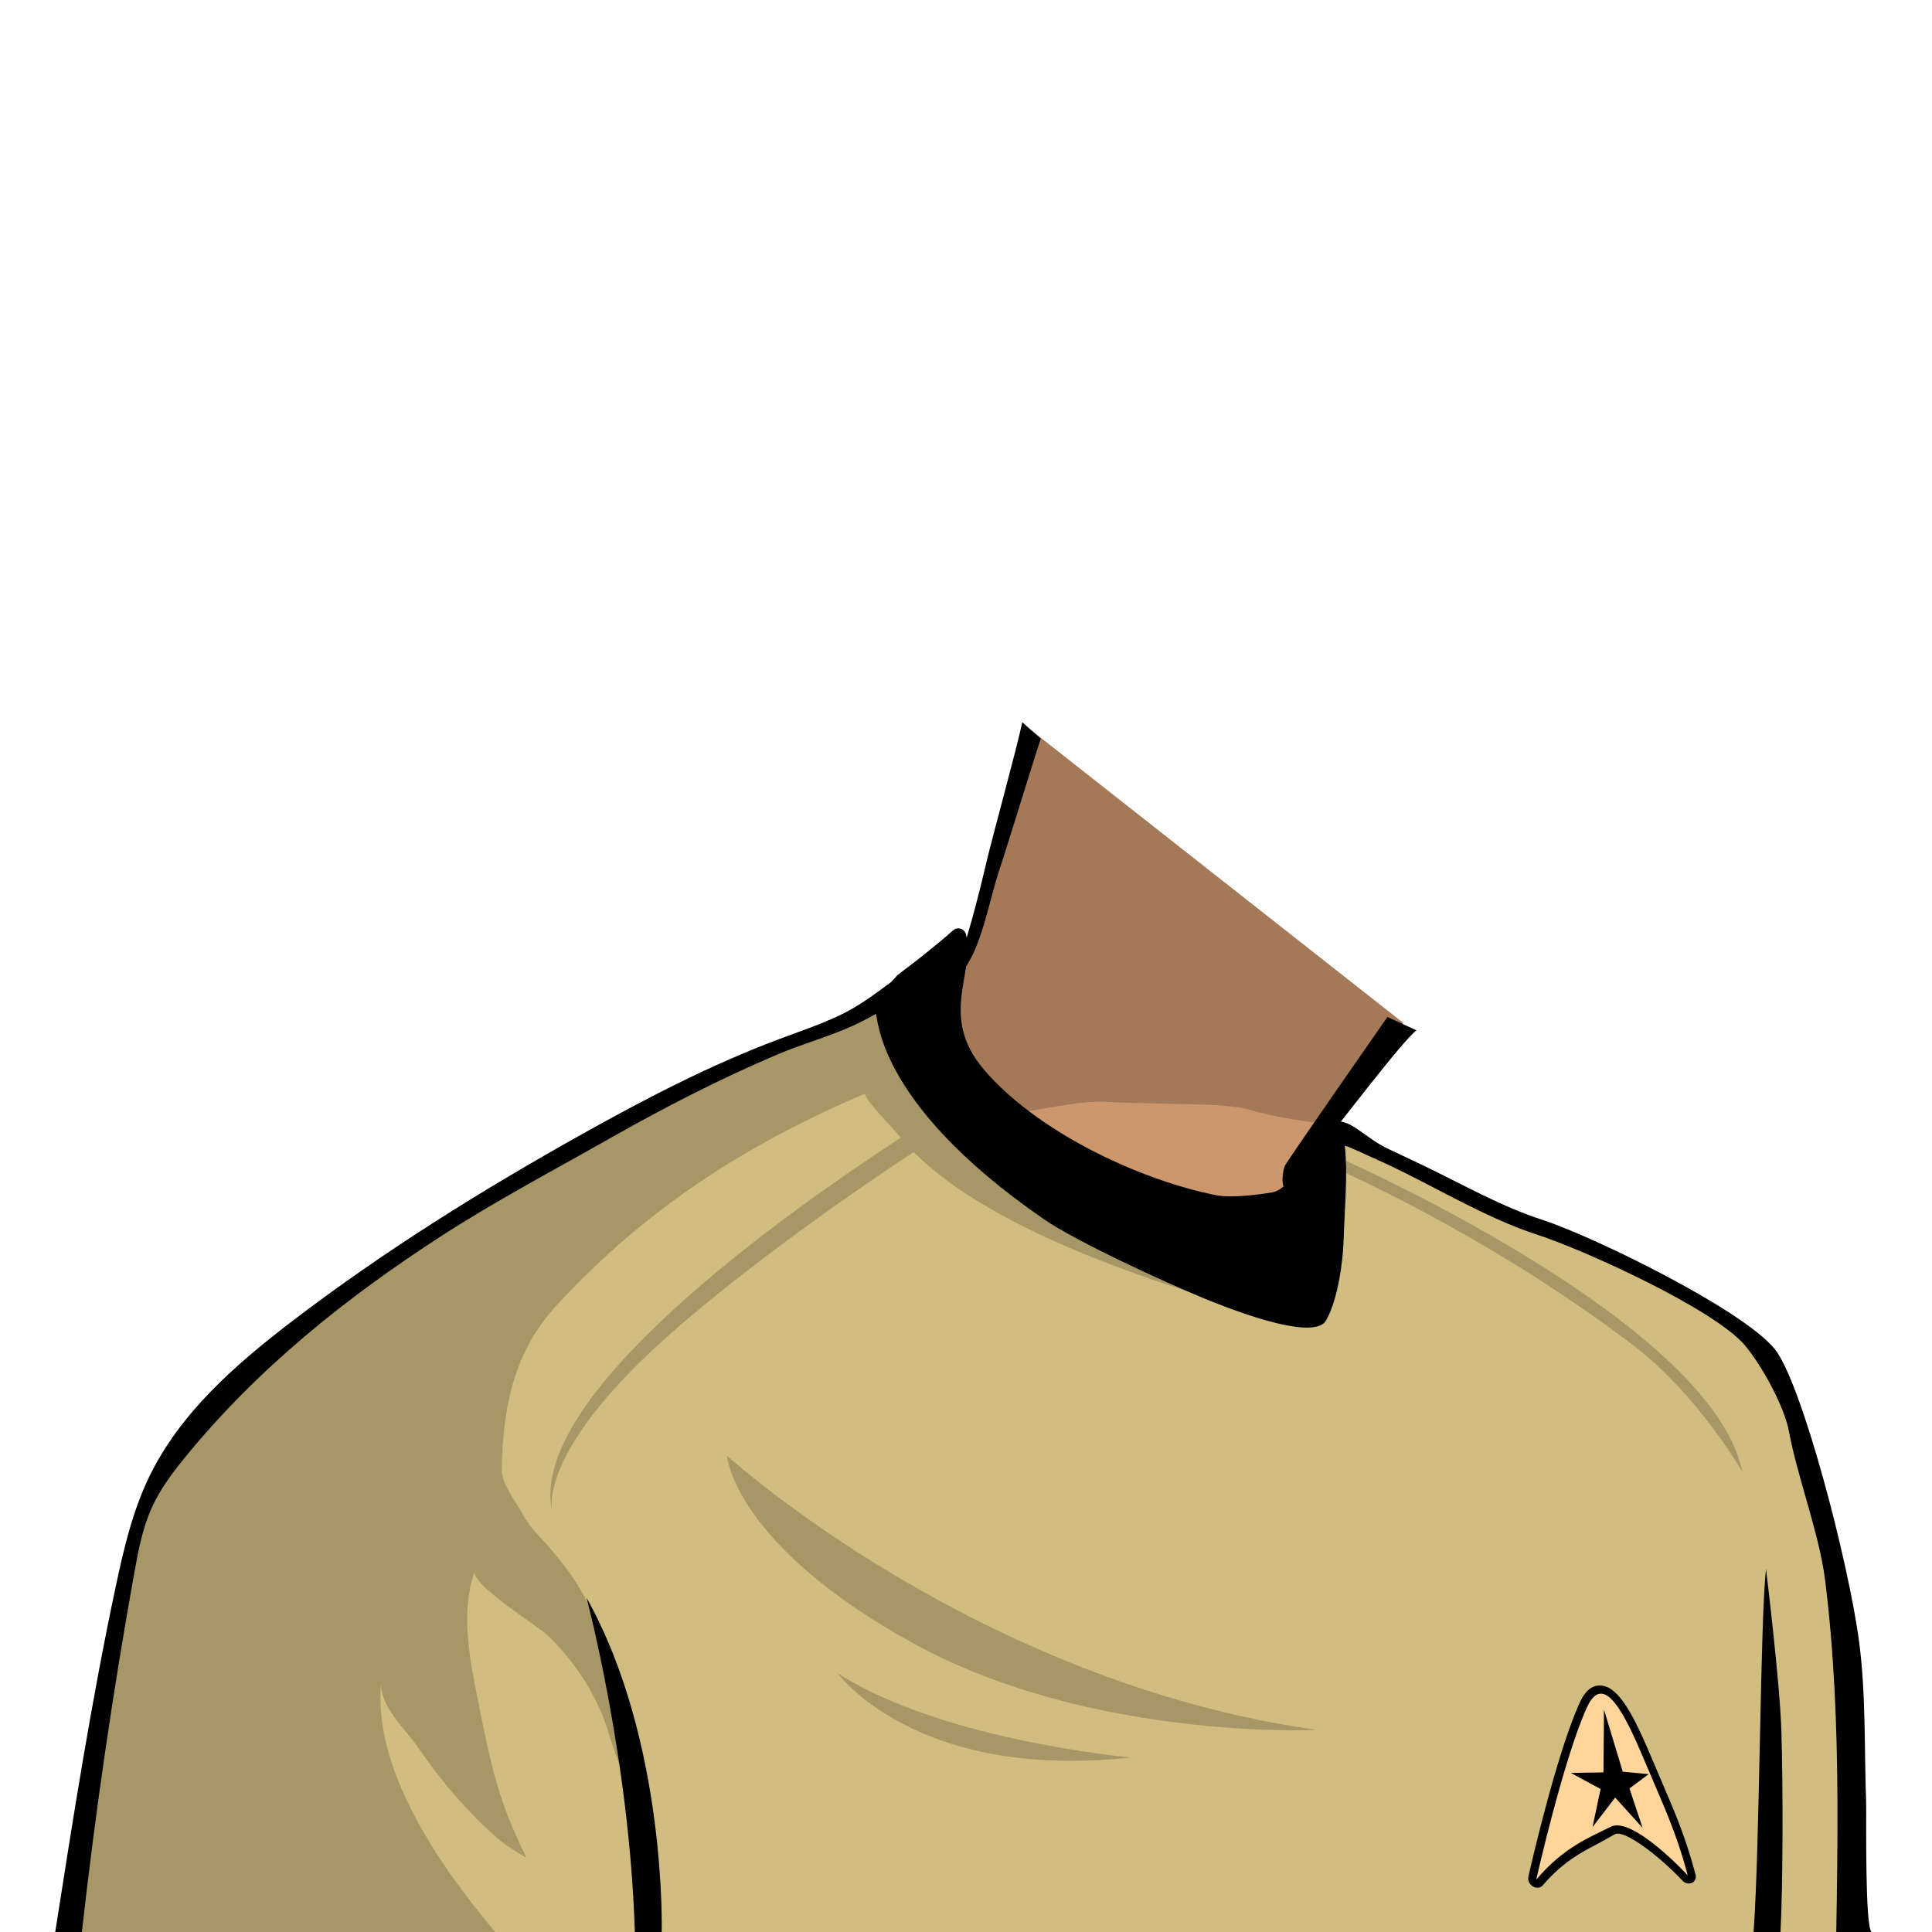
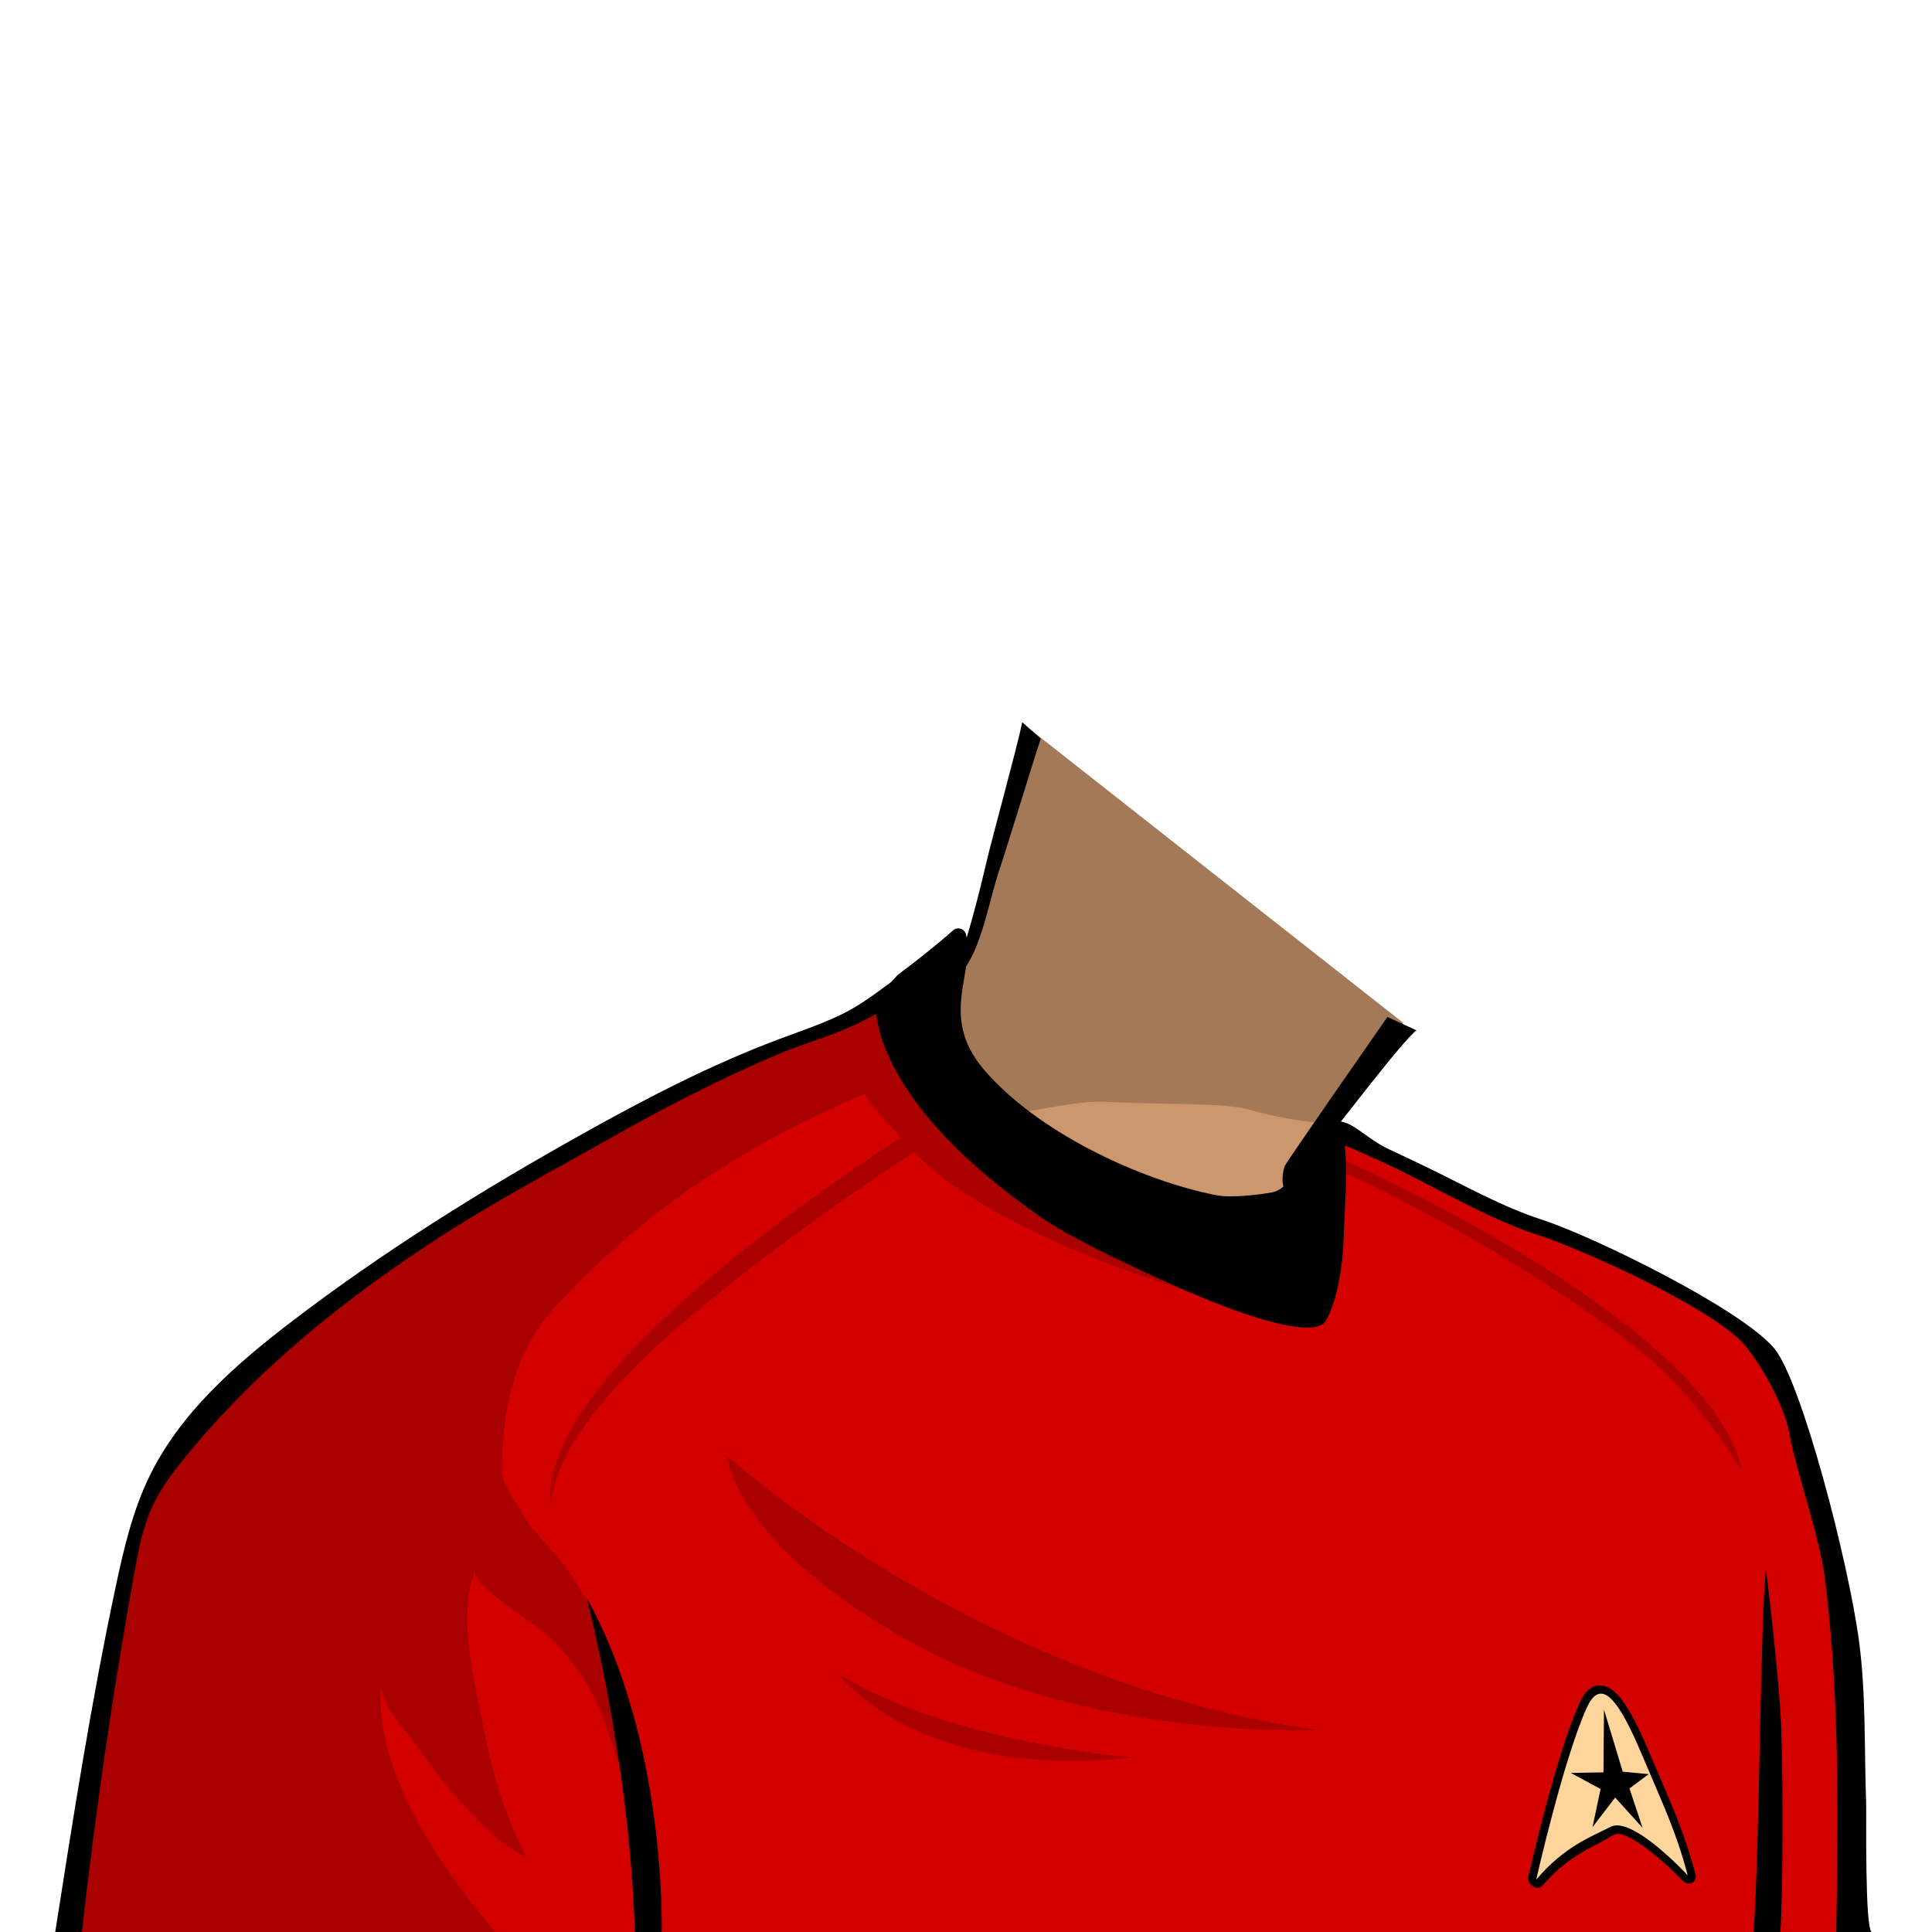
<svg xmlns="http://www.w3.org/2000/svg" version="1.1" id="svg1152" width="400" height="400" viewBox="0 0 400 400" xml:space="preserve">
  <defs id="defs1156" />
-   <g id="g1160">
-     <path d="m 12.988,400.023 c 3.601,-23.004 7.344,-48.092 12.261,-71.207 1.657,-7.791 3.424,-15.36 6.772,-22.336 6.34,-13.207 17.813,-23.125 29.267,-31.877 16.939,-12.941 36.519,-25.575 59.859,-38.62 11.775,-6.581 25.828,-14.063 40.779,-19.655 0.917,-0.343 1.839,-0.679 2.759,-1.015 3.179,-1.161 6.467,-2.363 9.609,-3.84 3.948,-1.853 7.379,-4.399 10.696,-6.859 l 0.139,-0.103 c 0.457,-0.339 0.797,-0.74 1.097,-1.095 0.223,-0.263 0.433,-0.512 0.641,-0.672 l 1.619,-1.229 c 1.235,-0.935 2.468,-1.868 3.672,-2.843 2.172,-1.756 4.127,-3.348 6.063,-5.056 0.055,-0.048 0.124,-0.073 0.195,-0.073 0.185,0.043 0.261,0.124 0.287,0.223 2.052,8.051 1.217,13.459 6.176,20.371 11.227,15.655 31.916,28.547 46.825,31.507 l 0.856,0.172 c 2.523,0.509 5.979,1.208 8.775,1.208 0.751,0 1.428,-0.052 2.013,-0.153 3.765,-0.652 5.584,-3.873 7.188,-6.713 0.208,-0.369 0.415,-0.736 0.624,-1.093 1.316,-2.245 2.833,-4.045 4.512,-5.351 0.239,-0.187 0.576,-0.28 1.004,-0.28 0.976,0 2.1,0.484 2.767,0.899 0.821,0.519 1.627,1.089 2.435,1.66 1.537,1.089 3.128,2.215 4.901,3.043 2.771,1.292 5.531,2.601 8.283,3.932 1.944,0.94 3.877,1.916 5.813,2.895 5.764,2.911 11.724,5.921 18.008,7.948 10.883,3.511 40.921,18.471 47.424,26.201 5.413,6.435 15.14,43.735 17.292,60.133 0.983,7.5 1.099,15.359 1.209,22.957 0.049,3.359 0.1,6.832 0.227,10.213 0.013,0.375 0.011,1.516 0.009,3.125 -0.023,13.316 0.204,20.763 0.649,23.583 z" style="fill:#d1bd7f;fill-opacity:1;fill-rule:nonzero;stroke:none;stroke-width:1.333" id="path2416" />
+   <g id="layer5">
    <path d="m 213.633,151.294 -13.549,47.147 c 0,0 -9.099,12.312 -5.117,20.181 3.309,6.541 11.664,13.756 15.768,16.768 9.037,6.637 27.301,15.592 38.175,17.004 l 11.331,-1.564 2.825,-2.824 5.224,-2.259 3.813,-10.875 18.428,-23.087 z" style="fill:#cd976d;fill-opacity:1;fill-rule:nonzero;stroke:none;stroke-width:1.333" id="path2468" />
    <path d="m 200.083,198.441 c 0,0 -8.332,14.431 -4.035,22.587 1.244,2.359 7.896,7.777 9.011,9.009 1.995,2.205 15.875,-2.315 23.512,-1.913 11.391,0.597 25.193,0.157 29.891,1.567 6.339,1.901 13.099,2.665 15.471,2.891 l 16.597,-20.793 -76.897,-60.493 z" style="opacity:0.2;fill:#000000;fill-opacity:1;fill-rule:nonzero;stroke:none;stroke-width:1.333" id="path2478" />
    <path d="m 211.645,149.528 c -1.011,4.997 -6.2,23.825 -7.369,28.788 -0.956,4.064 -1.957,8.119 -3.072,12.143 -0.516,1.859 -1.075,3.703 -1.633,5.549 -0.187,0.616 -0.955,1.863 -0.881,2.475 0.02,0.169 0.807,2.383 1.111,1.937 3.688,-5.387 5.037,-14.187 7.127,-20.381 1.491,-4.419 7.061,-22.687 8.552,-27.104 0,0 -3.833,-3.407 -3.833,-3.407" style="fill:#000000;fill-opacity:1;fill-rule:nonzero;stroke:none;stroke-width:1.333" id="path2488" />
    <path d="m 293.276,213.319 c -2.837,2.044 -16.283,19.912 -18.592,22.531 -1.879,2.131 -4.417,10.851 -7.529,10.948 -2.104,0.065 -1.741,-3.725 -1.193,-5.332 0.263,-0.769 21.288,-30.909 21.288,-30.909 0,0 6.027,2.763 6.027,2.763" style="fill:#000000;fill-opacity:1;fill-rule:nonzero;stroke:none;stroke-width:1.333" id="path2492" />
+   </g>
+   <g id="g1160">
+     <path d="m 12.988,400.023 c 3.601,-23.004 7.344,-48.092 12.261,-71.207 1.657,-7.791 3.424,-15.36 6.772,-22.336 6.34,-13.207 17.813,-23.125 29.267,-31.877 16.939,-12.941 36.519,-25.575 59.859,-38.62 11.775,-6.581 25.828,-14.063 40.779,-19.655 0.917,-0.343 1.839,-0.679 2.759,-1.015 3.179,-1.161 6.467,-2.363 9.609,-3.84 3.948,-1.853 7.379,-4.399 10.696,-6.859 l 0.139,-0.103 c 0.457,-0.339 0.797,-0.74 1.097,-1.095 0.223,-0.263 0.433,-0.512 0.641,-0.672 l 1.619,-1.229 c 1.235,-0.935 2.468,-1.868 3.672,-2.843 2.172,-1.756 4.127,-3.348 6.063,-5.056 0.055,-0.048 0.124,-0.073 0.195,-0.073 0.185,0.043 0.261,0.124 0.287,0.223 2.052,8.051 -3.693,17.171 1.266,24.083 11.227,15.655 36.108,28.666 45.252,30.487 9.144,1.821 13.558,1.441 17.845,1.039 4.287,-0.403 5.866,-6.378 7.47,-9.219 0.208,-0.369 0.415,-0.736 0.624,-1.093 1.316,-2.245 2.833,-4.045 4.512,-5.351 0.239,-0.187 0.576,-0.28 1.004,-0.28 0.976,0 2.1,0.484 2.767,0.899 0.821,0.519 1.627,1.089 2.435,1.66 1.537,1.089 3.128,2.215 4.901,3.043 2.771,1.292 5.531,2.601 8.283,3.932 1.944,0.94 3.877,1.916 5.813,2.895 5.764,2.911 11.724,5.921 18.008,7.948 10.883,3.511 40.921,18.471 47.424,26.201 5.413,6.435 15.14,43.735 17.292,60.133 0.983,7.5 1.099,15.359 1.209,22.957 0.049,3.359 0.1,6.832 0.227,10.213 0.013,0.375 0.011,1.516 0.009,3.125 -0.023,13.316 0.204,20.763 0.649,23.583 z" style="fill:#d30000;fill-opacity:1;fill-rule:nonzero;stroke:none;stroke-width:1.333" id="path2416" />
    <path d="m 363.058,400.023 h 5.575 c 0.484,-9.215 0.567,-29.24 0.171,-41.905 -0.308,-9.852 -3.165,-33.245 -3.165,-33.245 -1.2,9.905 -1.291,57.819 -2.58,75.151 M 278.427,237.275 c -0.033,-0.304 3.167,1.251 6.625,2.791 10.635,4.729 22.003,11.951 33.239,15.575 9.488,3.06 36.609,15.337 42.992,22.924 3.488,4.145 8.139,12.607 9.104,17.811 1.756,9.477 6.291,21.205 7.488,30.807 1.88,15.079 2.471,30.284 2.548,45.517 0.045,9.093 -0.091,18.204 -0.241,27.324 1.349,-0.019 5.733,0.019 7.375,0 -1.501,-0.404 -1.115,-24.721 -1.191,-26.757 -0.409,-10.997 -0.015,-22.376 -1.447,-33.293 -2.157,-16.449 -11.959,-54.121 -17.593,-60.82 -6.981,-8.299 -37.719,-23.284 -48.035,-26.612 -8.256,-2.663 -15.869,-7.012 -23.651,-10.773 -2.757,-1.333 -5.524,-2.645 -8.299,-3.94 -2.576,-1.203 -4.797,-3.115 -7.196,-4.627 -1.403,-0.873 -3.832,-1.676 -5.293,-0.54 -1.989,1.548 -3.576,3.567 -4.844,5.731 -1.735,2.961 -3.08,7.86 -6.661,8.48 -3.021,0.524 -8.525,1.183 -11.533,0.585 -16.547,-3.284 -37.608,-13.545 -48.213,-26.139 -9.295,-11.037 -1.589,-19.964 -3.607,-27.88 -0.14,-0.549 -0.556,-0.987 -1.097,-1.155 -0.545,-0.168 -1.133,-0.04 -1.557,0.335 -1.959,1.727 -3.991,3.379 -6.02,5.02 -1.723,1.393 -3.505,2.703 -5.264,4.051 -0.653,0.501 -1.065,1.268 -1.721,1.753 -3.4,2.521 -6.727,5.003 -10.608,6.825 -3.98,1.869 -8.153,3.275 -12.267,4.813 -14.211,5.313 -27.72,12.336 -40.963,19.739 -20.801,11.627 -41.083,24.257 -60.017,38.725 -11.739,8.969 -23.267,19.041 -29.66,32.359 -3.421,7.127 -5.228,14.904 -6.873,22.636 -5.033,23.659 -8.776,47.587 -12.516,71.484 1.84,-0.013 3.68,0.013 5.52,0 2.793,-24.901 6.417,-49.764 10.863,-74.424 0.841,-4.667 1.729,-9.384 3.716,-13.689 1.721,-3.727 4.217,-7.037 6.811,-10.22 7.412,-9.095 15.764,-17.396 24.711,-24.977 8.976,-7.605 18.543,-14.492 28.421,-20.872 11.265,-7.277 23.076,-13.511 34.703,-20.103 11.259,-6.384 22.803,-12.341 34.712,-17.399 5.033,-2.139 10.333,-3.583 15.331,-5.812 1.728,-0.771 3.415,-1.635 5.052,-2.584 0.721,-0.419 -1.069,17.691 34.82,42.452 6.932,4.781 25.316,13.157 32.82,16.264 3.689,1.527 22.892,9.408 25.603,4.76 2.391,-4.099 3.509,-11.787 3.668,-16.679 0.24,-7.44 0.885,-13.564 0.248,-19.465 m -141.432,162.748 c 0,0 1.065,-39.531 -15.559,-69.215 0,0 8.915,33.489 9.999,69.215 z" style="fill:#000000;fill-opacity:1;fill-rule:nonzero;stroke:none;stroke-width:1.333" id="path2496" />
    <path d="m 318.057,390.157 c -0.14,-0.021 -0.283,-0.072 -0.417,-0.155 -0.427,-0.261 -0.659,-0.761 -0.559,-1.205 0.231,-1.028 5.735,-25.3 10.572,-35.861 1.119,-2.444 2.453,-3.513 4.08,-3.268 3.131,0.472 6.007,5.905 9.629,14.519 0.765,1.821 1.472,3.469 2.133,5.008 2.816,6.568 4.852,11.312 6.9,18.96 0.12,0.451 -0.061,0.881 -0.444,1.056 -0.161,0.075 -0.34,0.095 -0.52,0.068 -0.247,-0.037 -0.492,-0.165 -0.681,-0.372 -2.371,-2.565 -9.367,-9.017 -13.256,-9.869 -0.597,-0.131 -1.076,-0.099 -1.463,0.096 -1.148,0.583 -2.213,1.277 -3.407,1.892 -3.509,1.807 -7.487,3.853 -11.771,8.856 -0.193,0.227 -0.492,0.321 -0.797,0.276" style="fill:#ffd59c;fill-opacity:1;fill-rule:nonzero;stroke:none;stroke-width:1.333" id="path2500" />
    <path d="m 333.482,378.215 c -4.547,2.303 -9.603,4.143 -15.424,10.941 0,0 5.659,-25.088 10.513,-35.688 3.445,-7.521 7.811,1.319 11.879,10.991 4.068,9.672 6.484,14.492 8.981,23.819 0,0 -11.403,-12.365 -15.949,-10.063 m 17.556,9.857 c -2.063,-7.701 -4.108,-12.468 -6.937,-19.065 -0.659,-1.537 -1.365,-3.183 -2.131,-5.003 -3.828,-9.103 -6.731,-14.476 -10.237,-15.004 -2.856,-0.429 -4.239,2.588 -4.693,3.581 -4.861,10.615 -10.377,34.944 -10.611,35.975 -0.167,0.739 0.22,1.575 0.932,2.009 0.224,0.137 0.461,0.223 0.696,0.257 0.508,0.077 1.005,-0.081 1.329,-0.459 4.215,-4.924 8.143,-6.945 11.608,-8.731 1.203,-0.619 2.239,-1.299 3.403,-1.888 0.261,-0.132 0.605,-0.148 1.052,-0.051 3.261,0.713 9.625,6.144 12.847,9.631 0.317,0.344 0.725,0.557 1.137,0.619 0.297,0.045 0.597,0.011 0.865,-0.112 0.637,-0.292 0.94,-1.011 0.74,-1.76" style="fill:#000000;fill-opacity:1;fill-rule:nonzero;stroke:none;stroke-width:1.333" id="path2504" />
    <path id="path2550" style="opacity:0.2;fill:#000000;fill-opacity:1;fill-rule:nonzero;stroke:none;stroke-width:1.333" d="m 234.136,363.87 c 0,0 -39.06,-3.488 -60.683,-17.437 0,0 16.043,22.32 60.683,17.437 m -83.632,-62.496 c 0,0 51.373,46.751 122.017,56.779 0,0 -46.863,2.311 -83.764,-18.1 C 151.856,319.644 150.504,301.374 150.504,301.374 m 126.005,-62.007 c 0,0 77.945,34.003 84.223,65.391 0,0 -9.1,-15.94 -22.495,-26.156 -30.864,-23.541 -62.775,-37.143 -62.775,-37.143 z M 12.988,400.023 h 89.547 c -0.159,-0.192 -0.315,-0.38 -0.463,-0.559 -11.107,-13.367 -25.097,-33.22 -23.127,-51.6 -0.575,5.427 4.88,9.896 7.628,13.952 4.661,6.881 10.143,13.184 16.347,18.717 1.852,1.651 3.905,2.7 5.951,4.08 -0.055,-0.797 -0.724,-1.556 -1.013,-2.273 -0.372,-0.92 -0.775,-1.839 -1.195,-2.753 -3.891,-8.473 -5.684,-17.416 -7.504,-26.563 -1.631,-8.2 -3.641,-17.316 -1.516,-25.608 0.188,-0.731 0.412,-1.453 0.683,-2.157 -1.037,2.701 12.963,11.325 14.932,13.209 4.609,4.408 8.375,9.705 11.001,15.519 2.449,5.419 3.083,12.123 7.283,16.592 0.681,-10.052 -4.3,-18.3 -6.185,-27.833 -1.832,-9.263 -5.988,-16.1 -12.392,-23.235 -1.701,-1.895 -3.545,-3.715 -4.731,-5.968 -1.42,-2.703 -4.415,-6.253 -4.355,-9.307 0.251,-12.828 2.437,-24.252 11.292,-33.901 18.228,-19.861 39.375,-33.503 63.863,-43.871 0.728,2.091 5.08,6.171 7.452,9.085 -24.871,16.237 -76.953,53.401 -72.243,77.048 -0.328,-2.56 -0.219,-14.468 24.163,-36.088 13.595,-12.056 33.101,-26.36 50.76,-37.992 9.564,9.66 30.416,22.281 75.593,34.311 l -62.14,-38.199 -2.484,-3.139 c 0.639,-0.397 1.289,-0.805 1.916,-1.191 l -2.789,-2.791 c 0,0 -0.545,0.324 -1.54,0.931 l -6.768,-8.557 c -1.419,-3.943 -3.847,-10.697 -5.599,-15.572 -0.077,0.067 -0.141,0.139 -0.227,0.201 l -0.139,0.103 c -3.317,2.46 -6.748,5.005 -10.696,6.859 -3.143,1.477 -6.431,2.679 -9.609,3.84 -0.92,0.336 -1.841,0.672 -2.759,1.015 -14.951,5.592 -29.004,13.073 -40.779,19.655 -23.34,13.045 -42.92,25.679 -59.859,38.62 -11.453,8.752 -22.927,18.671 -29.267,31.877 -3.348,6.976 -5.115,14.545 -6.772,22.336 -4.233,19.904 -7.145,40.04 -10.527,60.083 -0.583,3.745 -1.163,7.468 -1.735,11.124" />
  </g>
  <g id="layer2" style="display:none">
    <path style="display:inline;fill:none;stroke:#000000;stroke-width:0.8;stroke-linecap:butt;stroke-linejoin:miter;stroke-dasharray:none;stroke-opacity:1" d="m 260.12,248.623 23.292,-42.735" id="path1746" />
    <path style="color:#000000;display:inline;fill:#000000;fill-opacity:0.2;-inkscape-stroke:none" d="m 280.57,203.944 -23.462,43.159 1.79,0.838 23.124,-42.82 z" id="path1748" />
  </g>
  <g id="layer1" style="display:inline">
    <path d="m 332.088,353.958 3.883,12.847 5.368,0.512 -3.975,2.967 2.721,8.16 -5.679,-6.285 -4.691,6.12 1.668,-7.883 -6.159,-3.327 6.755,-0.12 z" style="fill:#000000;fill-opacity:1;fill-rule:nonzero;stroke:none;stroke-width:1.333" id="path2508" />
  </g>
  <g id="layer3" style="display:none">
    <path id="path18248" style="color:#000000;fill:#000000;stroke-miterlimit:40;-inkscape-stroke:none" d="m 332.873,361.211 c -4.049,0 -7.34,3.322 -7.34,7.395 0,4.073 3.291,7.393 7.34,7.393 4.049,0 7.34,-3.32 7.34,-7.393 0,-4.073 -3.291,-7.395 -7.34,-7.395 z m 0,1.338 c 2.734,0 5.035,1.833 5.762,4.354 -0.339,-0.375 -0.78,-0.703 -1.287,-0.975 -1.174,-0.63 -2.745,-1 -4.475,-1 -1.73,0 -3.301,0.37 -4.475,1 -0.507,0.272 -0.948,0.6 -1.287,0.975 0.727,-2.521 3.028,-4.354 5.762,-4.354 z m 0,3.262 c 1.602,0 3.047,0.353 4.057,0.895 1.009,0.541 1.535,1.229 1.535,1.9 0,0.671 -0.526,1.357 -1.535,1.898 -1.009,0.541 -2.455,0.895 -4.057,0.895 -1.602,0 -3.047,-0.353 -4.057,-0.895 -1.009,-0.541 -1.535,-1.227 -1.535,-1.898 0,-0.671 0.526,-1.359 1.535,-1.9 1.009,-0.541 2.455,-0.895 4.057,-0.895 z m -5.762,4.494 c 0.339,0.375 0.78,0.705 1.287,0.977 1.174,0.63 2.745,1 4.475,1 1.73,0 3.301,-0.37 4.475,-1 0.507,-0.272 0.948,-0.602 1.287,-0.977 -0.726,2.522 -3.026,4.355 -5.762,4.355 -2.735,0 -5.036,-1.833 -5.762,-4.355 z" />
  </g>
  <g id="layer4" style="display:none">
    <path style="fill:#000000;fill-opacity:1;stroke:none;stroke-width:1px;stroke-linecap:butt;stroke-linejoin:miter;stroke-opacity:1" d="m 331.436,368.934 1.697,2.804 4.117,-0.705 0.191,-6.211 -4.397,-2.585 -5.719,3.461 0.93,7.558 c 0,0 4.282,1.707 5.93,2.093 1.648,0.386 3.837,0.588 3.837,0.588 v -0.253 c 0,0 -4.767,-2.012 -6.334,-3.174 -1.567,-1.162 -2.409,-2.354 -2.504,-3.905 -0.095,-1.552 0.765,-3.248 1.86,-3.96 1.095,-0.712 2.276,-0.72 3.256,-0.226 0.979,0.494 1.66,1.237 1.833,2.243 0.173,1.005 0.183,1.92 -0.403,2.818 -0.586,0.899 -1.611,0.631 -2.299,0.192 -0.688,-0.439 -1.457,-1.532 -1.457,-1.532 z" id="path18493" />
  </g>
</svg>
